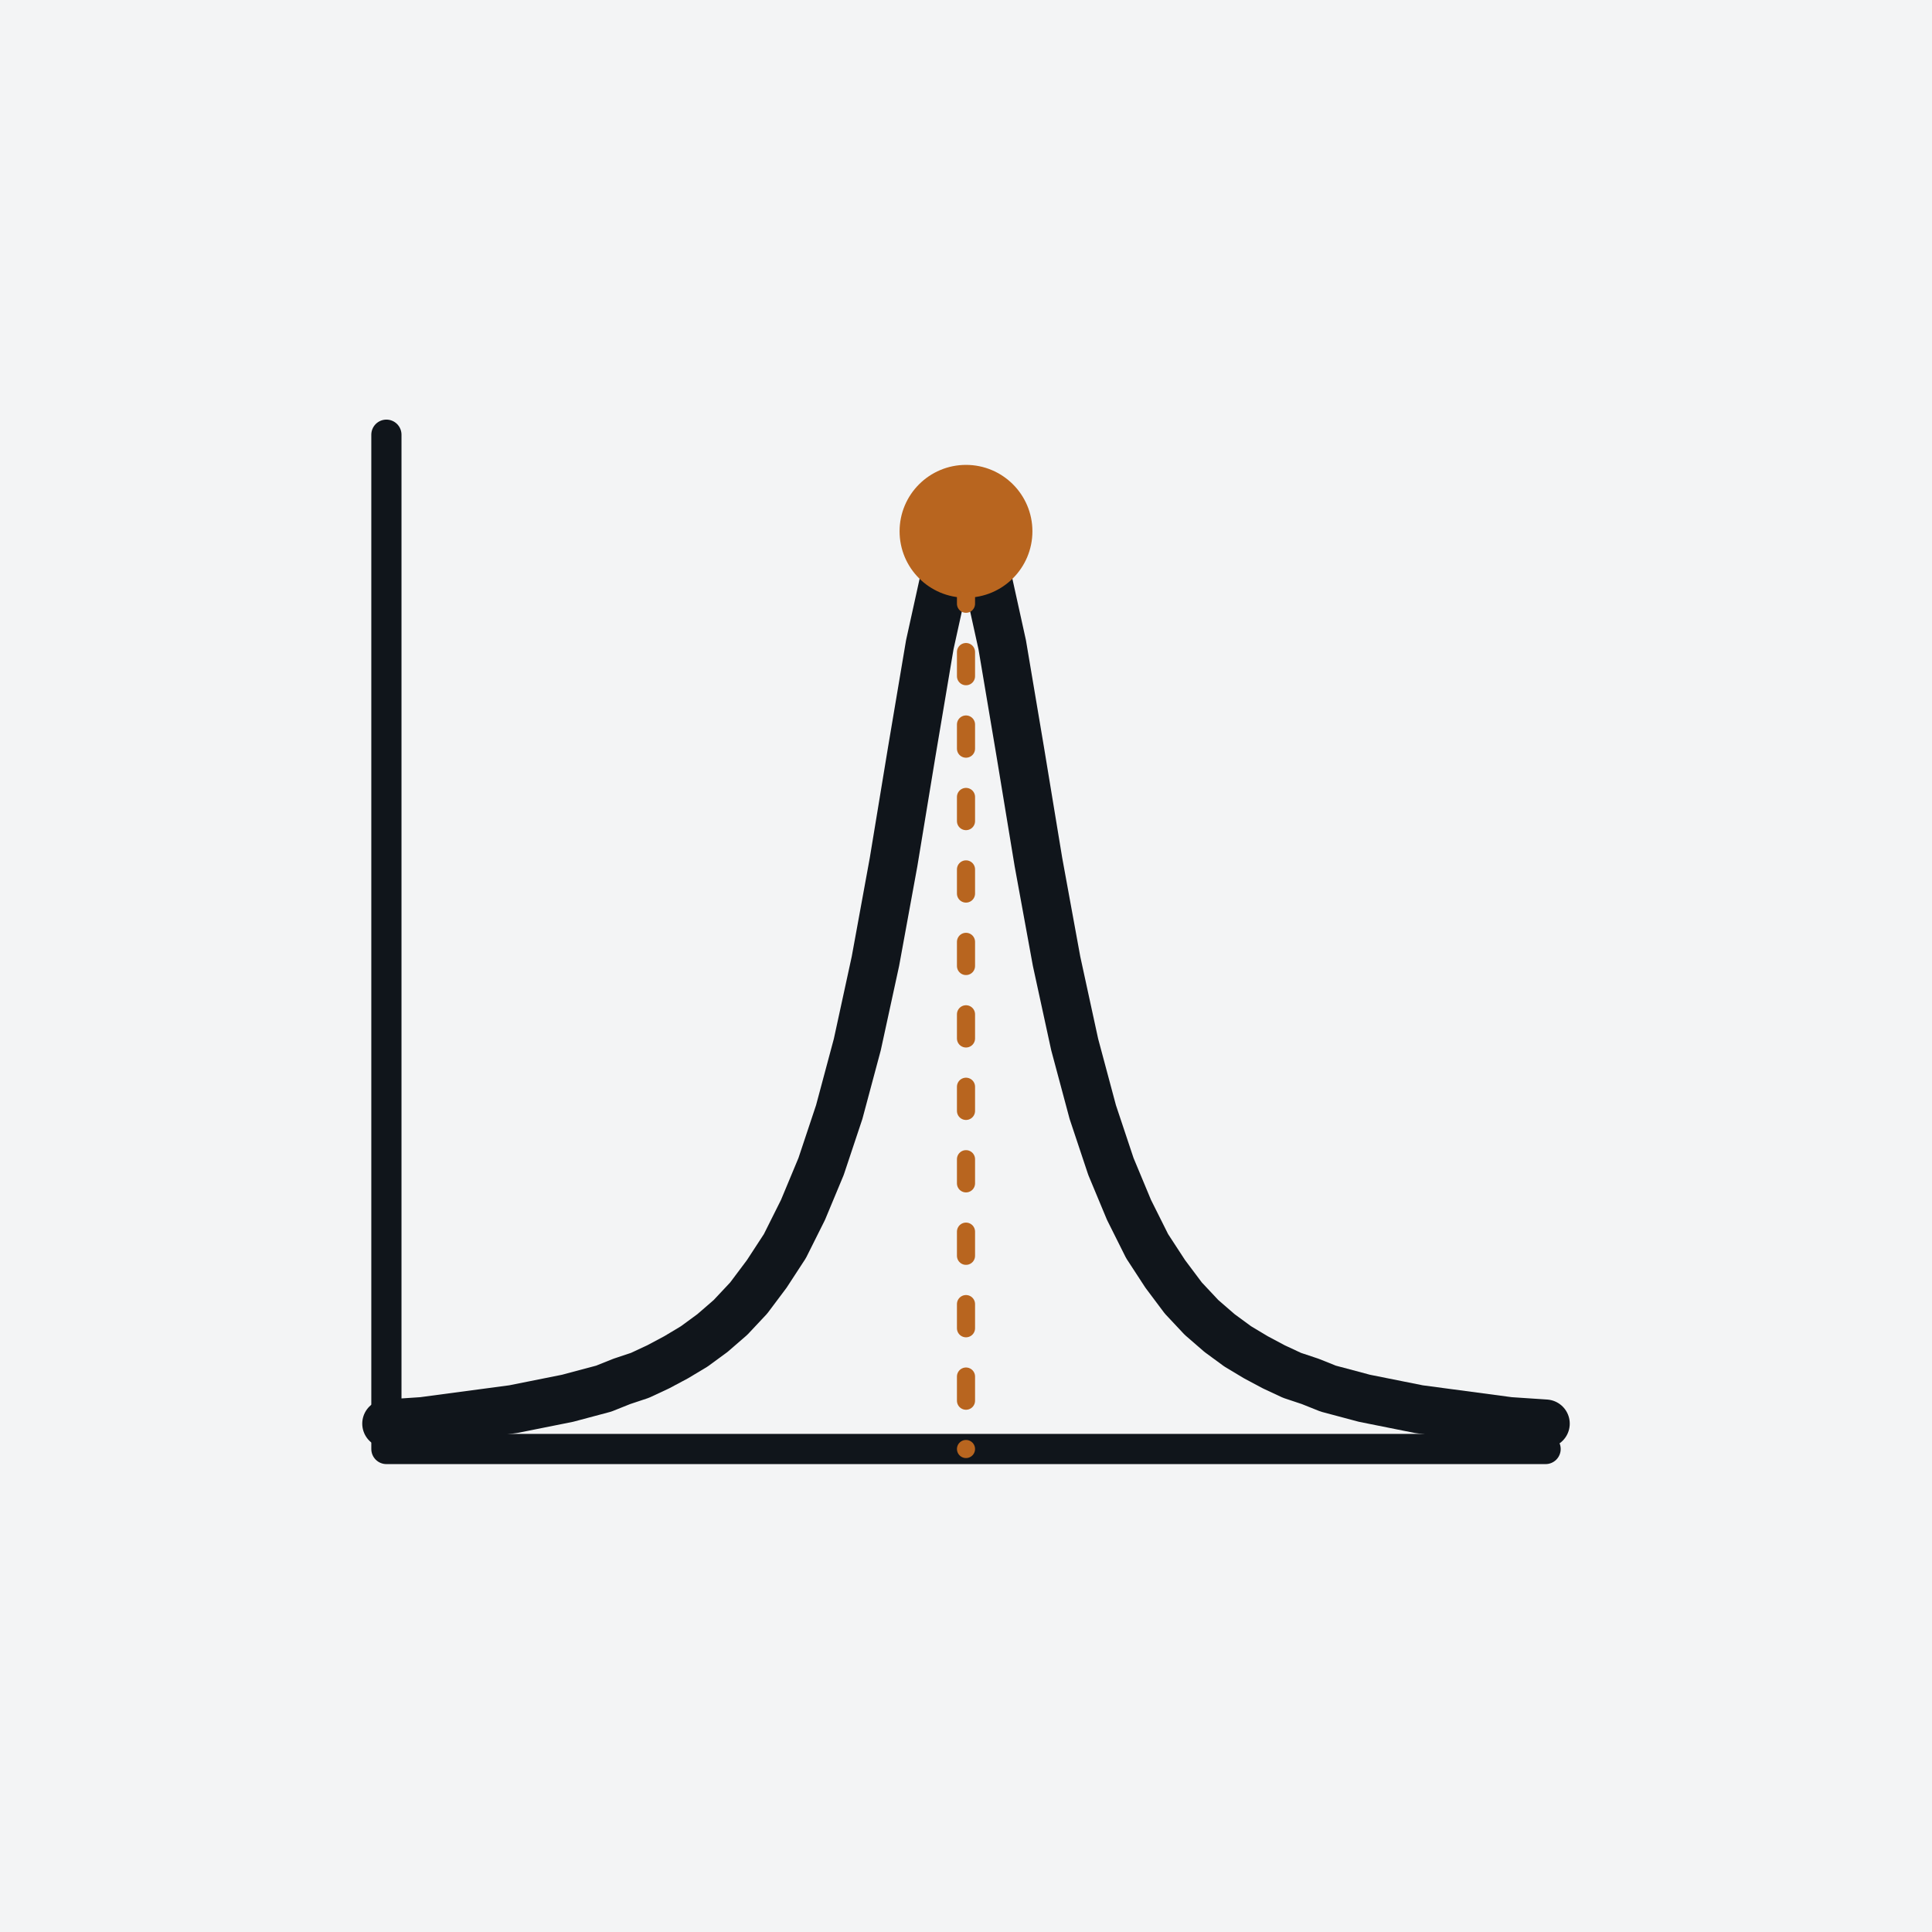
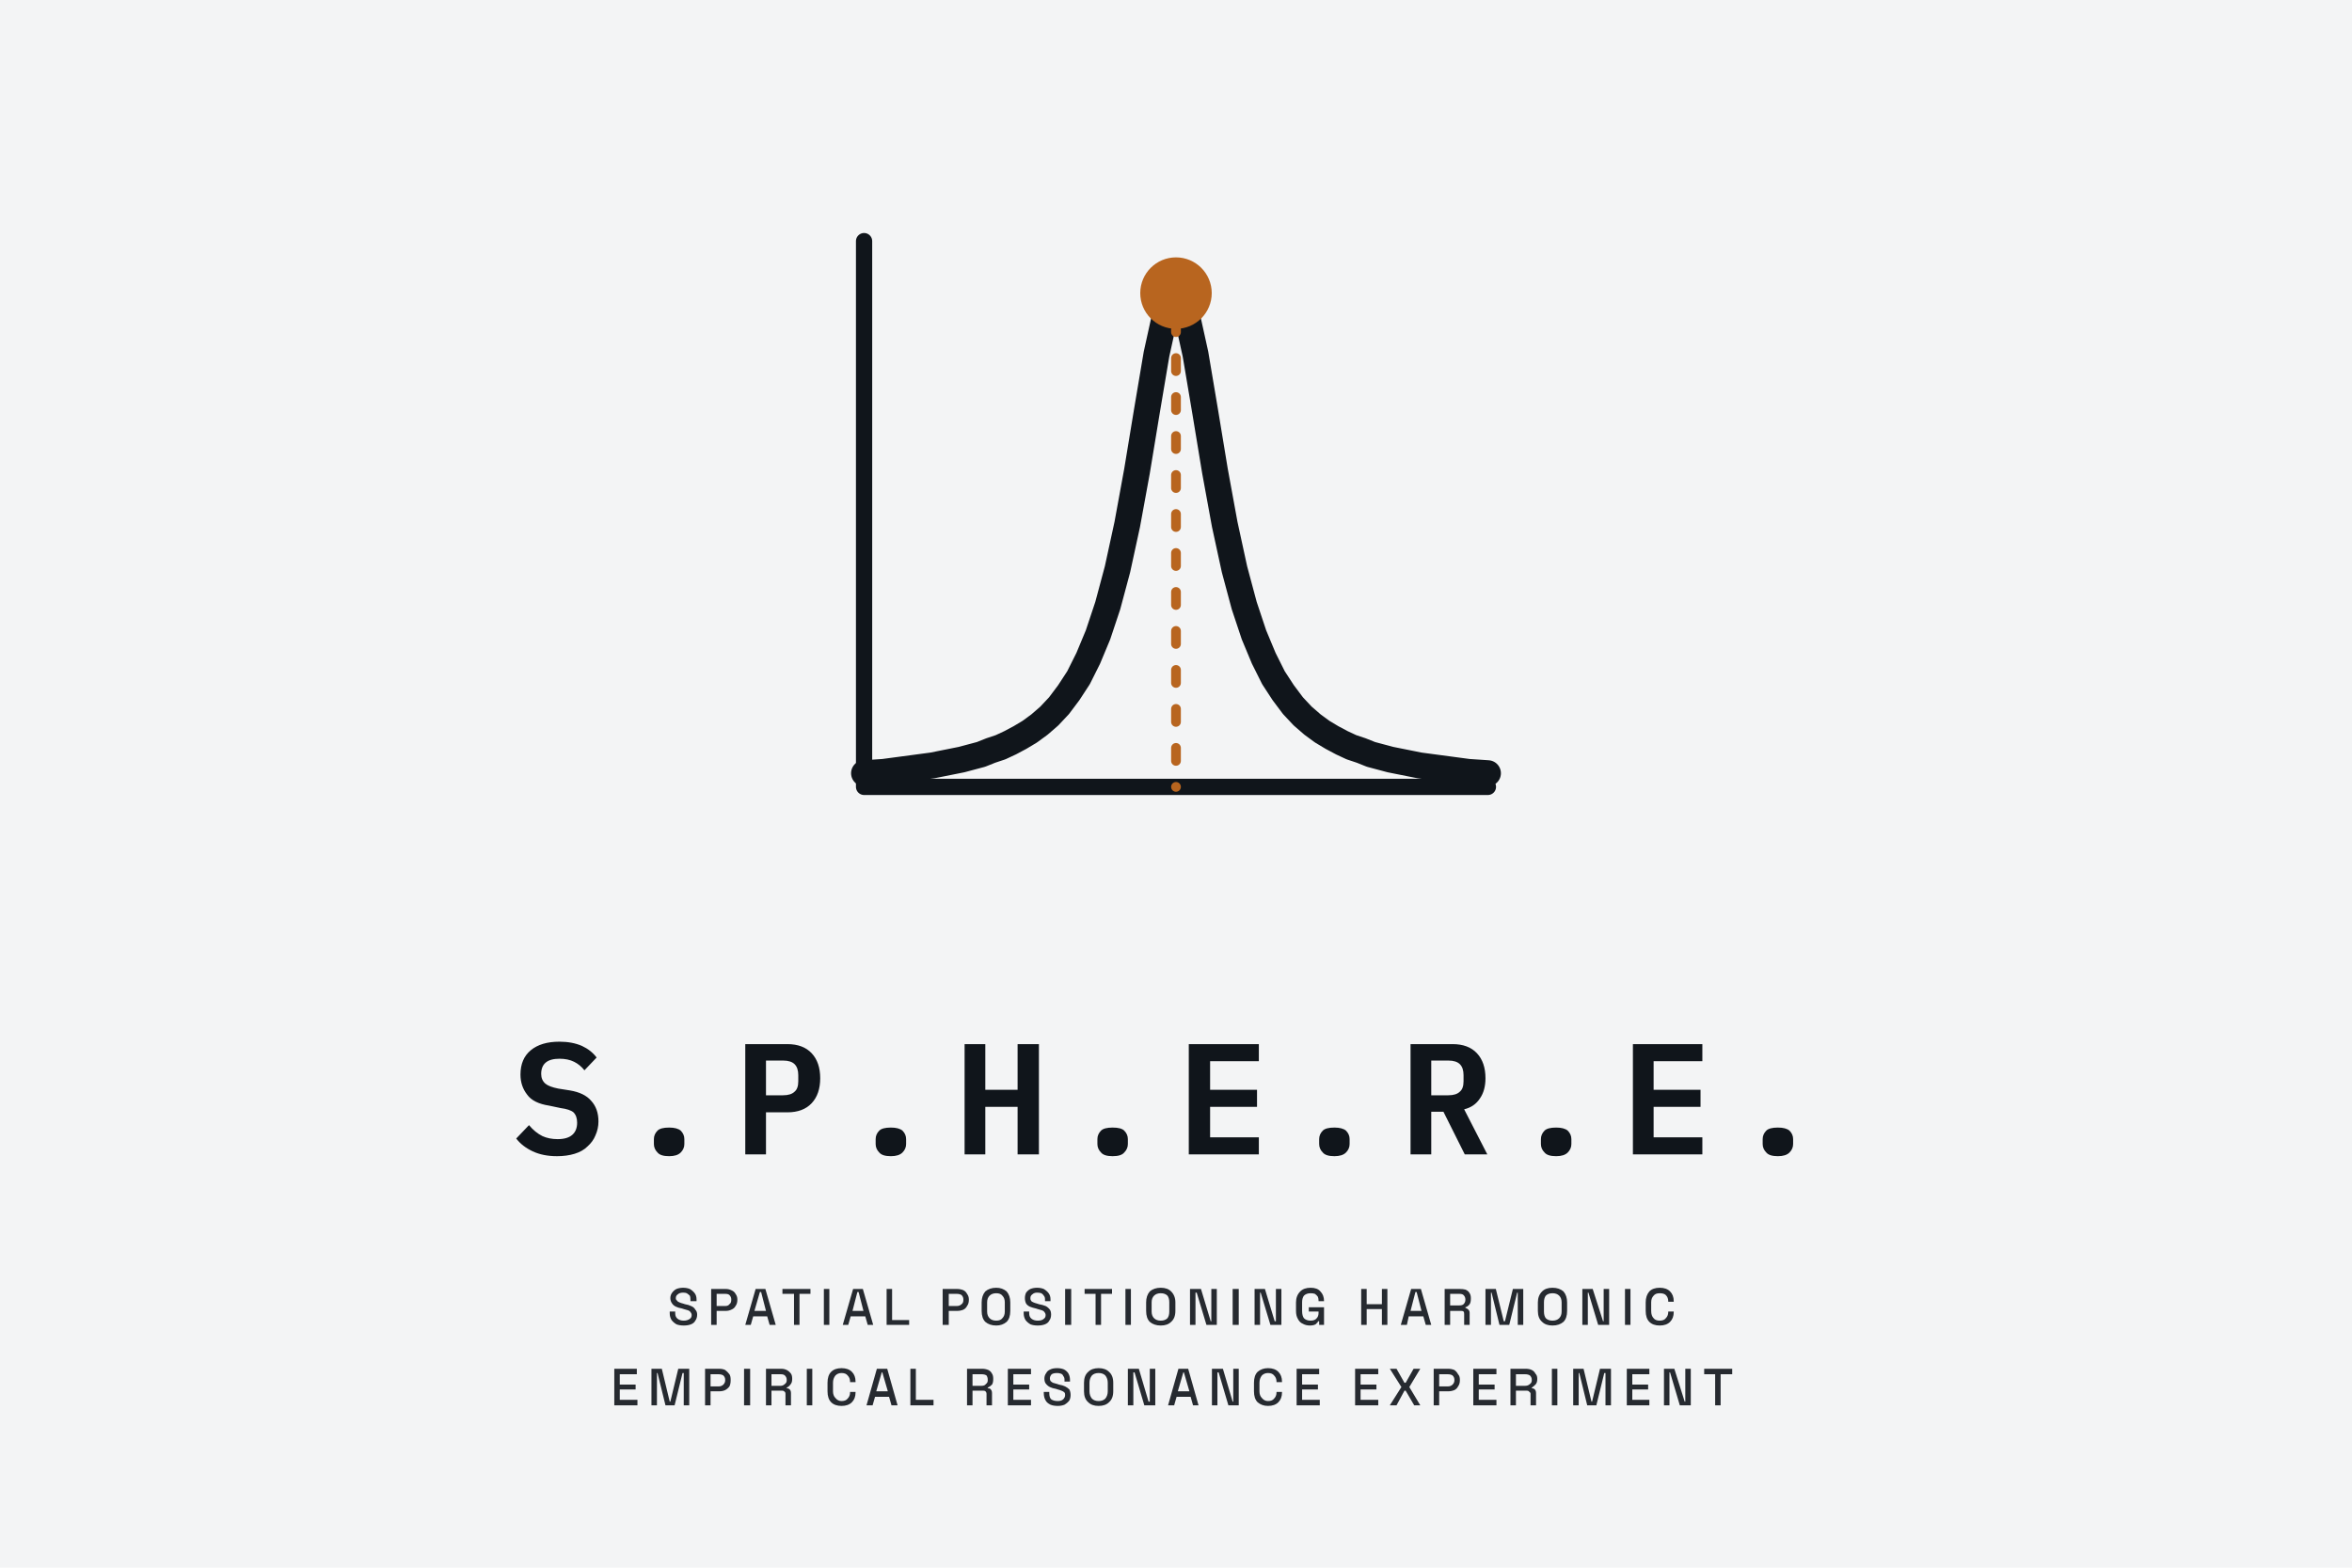
- <svg xmlns="http://www.w3.org/2000/svg" viewBox="-20 -20 160 160" width="320" height="320" role="img">
-   <style>svg{--bg:#f3f4f5;--fg:#10151b;--ac:#b8651f}.bg{fill:#f3f4f5}.ic{fill:none;stroke:#10151b;stroke-width:3;stroke-linecap:round;stroke-linejoin:round;color:#10151b}.a{stroke:#b8651f}.af{fill:#b8651f;stroke:none}.nf{fill:#10151b;stroke:none}.hb{fill:#f3f4f5;stroke:none}</style>
-   <rect class="bg" x="-20" y="-20" width="160" height="160" />
-   <g id="mark" class="ic">
-     <path d="M12 16V100H108" stroke-width="2.5" />
-     <path d="M12.0 97.9L13.5 97.8L15.0 97.7L16.5 97.5L18.0 97.3L19.5 97.1L21.0 96.9L22.5 96.7L24.0 96.4L25.5 96.1L27.0 95.8L28.5 95.4L30.0 95.0L31.5 94.4L33.0 93.9L34.5 93.2L36.0 92.4L37.5 91.5L39.0 90.4L40.5 89.1L42.0 87.5L43.5 85.5L45.0 83.2L46.5 80.2L48.0 76.6L49.5 72.1L51.0 66.5L52.5 59.6L54.0 51.4L55.5 42.3L57.0 33.4L58.5 26.6L60.0 24.0L61.5 26.6L63.0 33.4L64.5 42.3L66.0 51.4L67.5 59.6L69.0 66.5L70.5 72.1L72.0 76.6L73.5 80.2L75.0 83.2L76.5 85.5L78.0 87.5L79.5 89.1L81.0 90.4L82.5 91.5L84.0 92.4L85.5 93.2L87.0 93.9L88.5 94.4L90.0 95.0L91.5 95.4L93.0 95.8L94.5 96.1L96.0 96.4L97.5 96.7L99.0 96.9L100.5 97.1L102.0 97.3L103.5 97.5L105.0 97.7L106.5 97.8L108.0 97.9" stroke-width="4" />
-     <path class="a" d="M60 28V100" stroke-width="1.5" stroke-dasharray="2 4" />
-     <circle class="af" cx="60" cy="24" r="5.5" />
+ <svg xmlns="http://www.w3.org/2000/svg" viewBox="0 0 480 320" width="480" height="320" role="img">
+   <style>svg{--bg:#f3f4f5;--fg:#10151b;--ac:#b8651f}.bg{fill:#f3f4f5}.ic{fill:none;stroke:#10151b;stroke-width:3;stroke-linecap:round;stroke-linejoin:round;color:#10151b}.a{stroke:#b8651f}.af{fill:#b8651f;stroke:none}.nf{fill:#10151b;stroke:none}.hb{fill:#f3f4f5;stroke:none}.wm{fill:#10151b}.tg{fill:#10151b;fill-opacity:.9}.sig{fill:none;stroke:#b8651f;stroke-width:2;stroke-linecap:round}</style>
+   <rect class="bg" width="480" height="320" />
+   <g transform="translate(104.23 28.00) scale(1.2433)">
+     <g id="mark" class="ic" transform="translate(45.2 0) scale(1.06667)">
+       <path d="M12 16V100H108" stroke-width="2.5" />
+       <path d="M12.0 97.9L13.5 97.8L15.0 97.7L16.5 97.5L18.0 97.3L19.5 97.1L21.0 96.9L22.5 96.7L24.0 96.4L25.5 96.1L27.0 95.8L28.5 95.4L30.0 95.0L31.5 94.4L33.0 93.9L34.5 93.2L36.0 92.4L37.5 91.5L39.0 90.4L40.5 89.1L42.0 87.5L43.5 85.5L45.0 83.2L46.5 80.2L48.0 76.6L49.5 72.1L51.0 66.5L52.5 59.6L54.0 51.4L55.5 42.3L57.0 33.4L58.5 26.6L60.0 24.0L61.5 26.6L63.0 33.4L64.5 42.3L66.0 51.4L67.5 59.6L69.0 66.5L70.5 72.1L72.0 76.6L73.5 80.2L75.0 83.2L76.5 85.5L78.0 87.5L79.5 89.1L81.0 90.4L82.5 91.5L84.0 92.4L85.5 93.2L87.0 93.9L88.5 94.4L90.0 95.0L91.5 95.4L93.0 95.8L94.5 96.1L96.0 96.4L97.5 96.7L99.0 96.9L100.5 97.1L102.0 97.3L103.5 97.5L105.0 97.7L106.5 97.8L108.0 97.9" stroke-width="4" />
+       <path class="a" d="M60 28V100" stroke-width="1.5" stroke-dasharray="2 4" />
+       <circle class="af" cx="60" cy="24" r="5.5" />
+     </g>
+     <g id="type">
+       <path class="wm" d="M7.6 167.3Q5.3 167.3 3.6 166.5Q1.9 165.7 0.9 164.4L3 162.2Q4 163.4 5.2 164Q6.3 164.5 7.7 164.5Q9.3 164.5 10.1 163.8Q10.9 163.1 10.9 161.8Q10.9 160.7 10.3 160.1Q9.7 159.6 8.2 159.4L6.3 159Q3.7 158.6 2.7 157.2Q1.6 155.8 1.6 153.9Q1.6 151.3 3.3 149.9Q5 148.5 8 148.5Q10.1 148.5 11.7 149.2Q13.2 149.9 14.1 151.1L12.1 153.2Q11.4 152.3 10.4 151.8Q9.4 151.3 8 151.3Q5 151.3 5 153.8Q5 154.8 5.7 155.4Q6.3 155.9 7.8 156.2L9.7 156.5Q12.1 156.9 13.2 158.2Q14.4 159.5 14.4 161.6Q14.4 162.8 13.9 163.9Q13.5 164.9 12.6 165.7Q11.8 166.5 10.5 166.9Q9.2 167.3 7.6 167.3ZM26 167.3Q24.6 167.3 24.1 166.7Q23.5 166.1 23.5 165.3V164.5Q23.5 163.7 24.1 163.1Q24.6 162.6 26 162.6Q27.3 162.6 27.9 163.1Q28.5 163.7 28.5 164.5V165.3Q28.5 166.1 27.9 166.7Q27.3 167.3 26 167.3ZM38.5 167V148.9H45.4Q48 148.9 49.4 150.4Q50.8 151.9 50.8 154.5Q50.8 157.1 49.4 158.6Q48 160.1 45.4 160.1H41.9V167ZM41.9 157.3H44.7Q46 157.3 46.6 156.7Q47.2 156.2 47.2 155V154Q47.2 152.8 46.6 152.2Q46 151.6 44.7 151.6H41.9ZM62.4 167.3Q61 167.3 60.5 166.7Q59.9 166.1 59.9 165.3V164.5Q59.9 163.7 60.5 163.1Q61 162.6 62.4 162.6Q63.7 162.6 64.3 163.1Q64.9 163.7 64.9 164.5V165.3Q64.9 166.1 64.3 166.7Q63.7 167.3 62.4 167.3ZM83.2 159.2H77.9V167H74.5V148.9H77.9V156.4H83.2V148.9H86.7V167H83.2ZM98.8 167.3Q97.4 167.3 96.9 166.7Q96.3 166.1 96.3 165.3V164.5Q96.3 163.7 96.9 163.1Q97.4 162.6 98.8 162.6Q100.2 162.6 100.7 163.1Q101.3 163.7 101.3 164.5V165.3Q101.3 166.1 100.7 166.7Q100.2 167.3 98.8 167.3ZM111.3 167V148.9H122.8V151.7H114.8V156.4H122.5V159.2H114.8V164.2H122.8V167ZM135.2 167.3Q133.8 167.3 133.3 166.7Q132.7 166.1 132.7 165.3V164.5Q132.7 163.7 133.3 163.1Q133.8 162.6 135.2 162.6Q136.5 162.6 137.1 163.1Q137.7 163.7 137.7 164.5V165.3Q137.7 166.1 137.1 166.7Q136.5 167.3 135.2 167.3ZM151.1 167H147.7V148.9H154.6Q157.2 148.9 158.6 150.4Q160 151.9 160 154.5Q160 156.5 159.1 157.8Q158.2 159.2 156.5 159.6L160.3 167H156.6L153.1 160H151.1ZM153.9 157.3Q155.2 157.3 155.8 156.7Q156.4 156.2 156.4 155V154Q156.4 152.8 155.8 152.2Q155.2 151.6 153.9 151.6H151.1V157.3ZM171.6 167.3Q170.2 167.3 169.7 166.7Q169.1 166.1 169.1 165.3V164.5Q169.1 163.7 169.7 163.1Q170.2 162.6 171.6 162.6Q172.9 162.6 173.5 163.1Q174.1 163.7 174.1 164.5V165.3Q174.1 166.1 173.5 166.7Q172.9 167.3 171.6 167.3ZM184.2 167V148.9H195.6V151.7H187.6V156.4H195.3V159.2H187.6V164.2H195.6V167ZM208 167.3Q206.6 167.3 206.1 166.7Q205.5 166.1 205.5 165.3V164.5Q205.5 163.7 206.1 163.1Q206.6 162.6 208 162.6Q209.3 162.6 209.9 163.1Q210.5 163.7 210.5 164.5V165.3Q210.5 166.1 209.9 166.7Q209.3 167.3 208 167.3Z" />
+       <path class="tg" d="M28.4 195.1Q27.7 195.1 27.2 194.9Q26.7 194.6 26.4 194.2Q26.1 193.7 26.1 193.1V192.8H27V193.1Q27 193.7 27.4 194Q27.8 194.3 28.4 194.3Q29 194.3 29.4 194Q29.7 193.8 29.7 193.4Q29.7 193.1 29.5 192.9Q29.4 192.7 29.1 192.6Q28.8 192.5 28.4 192.4L28.1 192.3Q27.5 192.2 27.1 192Q26.7 191.8 26.5 191.5Q26.2 191.1 26.2 190.6Q26.2 190.1 26.5 189.7Q26.8 189.3 27.2 189.1Q27.7 188.9 28.3 188.9Q28.9 188.9 29.4 189.1Q29.9 189.4 30.2 189.8Q30.5 190.2 30.5 190.8V191.1H29.5V190.8Q29.5 190.4 29.4 190.2Q29.2 190 28.9 189.8Q28.7 189.7 28.3 189.7Q27.7 189.7 27.4 190Q27.1 190.2 27.1 190.6Q27.1 190.9 27.3 191Q27.4 191.2 27.7 191.3Q27.9 191.4 28.3 191.5L28.6 191.6Q29.2 191.7 29.6 191.9Q30.1 192.1 30.3 192.5Q30.6 192.8 30.6 193.3Q30.6 193.9 30.3 194.3Q30.1 194.7 29.6 194.9Q29.1 195.1 28.4 195.1ZM32.9 195V189.1H35.3Q35.8 189.1 36.2 189.3Q36.7 189.5 36.9 189.9Q37.2 190.3 37.2 190.8V190.9Q37.2 191.5 36.9 191.9Q36.7 192.3 36.2 192.5Q35.8 192.7 35.3 192.7H33.8V195ZM33.8 191.9H35.2Q35.7 191.9 35.9 191.6Q36.2 191.4 36.2 190.9V190.8Q36.2 190.4 35.9 190.1Q35.7 189.9 35.2 189.9H33.8ZM38.5 195 40.2 189.1H41.8L43.5 195H42.5L42.1 193.6H39.8L39.4 195ZM40 192.7H41.9L41.1 189.6H40.9ZM46.5 195V189.9H44.6V189.1H49.2V189.9H47.4V195ZM51.4 195V189.1H52.3V195ZM54.5 195 56.2 189.1H57.8L59.5 195H58.6L58.2 193.6H55.8L55.4 195ZM56.1 192.7H57.9L57.1 189.6H56.9ZM61.7 195V189.1H62.6V194.2H65.4V195ZM70.9 195V189.1H73.3Q73.8 189.1 74.3 189.3Q74.7 189.5 74.9 189.9Q75.2 190.3 75.2 190.8V190.9Q75.2 191.5 74.9 191.9Q74.7 192.3 74.3 192.5Q73.8 192.7 73.3 192.7H71.9V195ZM71.9 191.9H73.2Q73.7 191.9 74 191.6Q74.3 191.4 74.3 190.9V190.8Q74.3 190.4 74 190.1Q73.7 189.9 73.2 189.9H71.9ZM79.7 195.1Q78.6 195.1 77.9 194.5Q77.3 193.9 77.3 192.7V191.3Q77.3 190.2 77.9 189.5Q78.6 188.9 79.7 188.9Q80.7 188.9 81.4 189.5Q82 190.2 82 191.3V192.7Q82 193.9 81.4 194.5Q80.7 195.1 79.7 195.1ZM79.7 194.3Q80.4 194.3 80.7 193.9Q81.1 193.5 81.1 192.8V191.3Q81.1 190.6 80.7 190.2Q80.4 189.8 79.7 189.8Q79 189.8 78.6 190.2Q78.2 190.6 78.2 191.3V192.8Q78.2 193.5 78.6 193.9Q79 194.3 79.7 194.3ZM86.5 195.1Q85.8 195.1 85.3 194.9Q84.8 194.6 84.5 194.2Q84.2 193.7 84.2 193.1V192.8H85.1V193.1Q85.1 193.7 85.5 194Q85.9 194.3 86.5 194.3Q87.2 194.3 87.5 194Q87.8 193.8 87.8 193.4Q87.8 193.1 87.6 192.9Q87.5 192.7 87.2 192.6Q86.9 192.5 86.5 192.4L86.2 192.3Q85.7 192.2 85.2 192Q84.8 191.8 84.6 191.5Q84.4 191.1 84.4 190.6Q84.4 190.1 84.6 189.7Q84.9 189.3 85.3 189.1Q85.8 188.9 86.4 188.9Q87 188.9 87.5 189.1Q88 189.4 88.3 189.8Q88.6 190.2 88.6 190.8V191.1H87.7V190.8Q87.7 190.4 87.5 190.2Q87.4 190 87.1 189.8Q86.8 189.7 86.4 189.7Q85.9 189.7 85.6 190Q85.3 190.2 85.3 190.6Q85.3 190.9 85.4 191Q85.5 191.2 85.8 191.3Q86 191.4 86.4 191.5L86.7 191.6Q87.3 191.7 87.8 191.9Q88.2 192.1 88.5 192.5Q88.7 192.8 88.7 193.3Q88.7 193.9 88.4 194.3Q88.2 194.7 87.7 194.9Q87.2 195.1 86.5 195.1ZM91 195V189.1H92V195ZM96 195V189.9H94.2V189.1H98.7V189.9H96.9V195ZM100.9 195V189.1H101.8V195ZM106.7 195.1Q105.6 195.1 104.9 194.5Q104.3 193.9 104.3 192.7V191.3Q104.3 190.2 104.9 189.5Q105.6 188.9 106.7 188.9Q107.8 188.9 108.4 189.5Q109.1 190.2 109.1 191.3V192.7Q109.1 193.9 108.4 194.5Q107.8 195.1 106.7 195.1ZM106.7 194.3Q107.4 194.3 107.8 193.9Q108.1 193.5 108.1 192.8V191.3Q108.1 190.6 107.8 190.2Q107.4 189.8 106.7 189.8Q106 189.8 105.6 190.2Q105.2 190.6 105.2 191.3V192.8Q105.2 193.5 105.6 193.9Q106 194.3 106.7 194.3ZM111.5 195V189.1H113.3L114.9 194.4H115V189.1H115.9V195H114.2L112.6 189.7H112.4V195ZM118.5 195V189.1H119.5V195ZM122.1 195V189.1H123.8L125.4 194.4H125.6V189.1H126.5V195H124.7L123.1 189.7H123V195ZM131.2 195.1Q130.5 195.1 130 194.8Q129.5 194.6 129.2 194Q128.9 193.5 128.9 192.7V191.3Q128.9 190.2 129.6 189.5Q130.2 188.9 131.3 188.9Q132.4 188.9 132.9 189.5Q133.5 190.1 133.5 191.1V191.1H132.6V191Q132.6 190.7 132.5 190.4Q132.3 190.1 132 189.9Q131.7 189.8 131.3 189.8Q130.6 189.8 130.2 190.2Q129.9 190.6 129.9 191.3V192.7Q129.9 193.5 130.2 193.9Q130.6 194.3 131.3 194.3Q132 194.3 132.3 193.9Q132.6 193.6 132.6 193V192.8H131V192.1H133.5V195H132.7V194.4H132.5Q132.5 194.6 132.3 194.7Q132.2 194.9 131.9 195Q131.6 195.1 131.2 195.1ZM139.6 195V189.1H140.5V191.6H143V189.1H143.9V195H143V192.4H140.5V195ZM146.1 195 147.8 189.1H149.4L151.1 195H150.2L149.8 193.6H147.4L147.1 195ZM147.7 192.7H149.5L148.7 189.6H148.5ZM153.3 195V189.1H155.8Q156.3 189.1 156.7 189.2Q157.2 189.4 157.4 189.8Q157.6 190.1 157.6 190.6V190.7Q157.6 191.3 157.4 191.6Q157.1 192 156.7 192.1V192.2Q157 192.3 157.2 192.5Q157.4 192.7 157.4 193V195H156.5V193.2Q156.5 192.9 156.4 192.8Q156.3 192.7 156 192.7H154.2V195ZM154.2 191.8H155.7Q156.2 191.8 156.4 191.6Q156.7 191.3 156.7 190.9V190.8Q156.7 190.4 156.4 190.1Q156.2 189.9 155.7 189.9H154.2ZM160 195V189.1H161.7L163 194.4H163.2L164.5 189.1H166.2V195H165.3V189.7H165.2L163.9 195H162.3L161 189.7H160.9V195ZM171 195.1Q169.9 195.1 169.3 194.5Q168.6 193.9 168.6 192.7V191.3Q168.6 190.2 169.3 189.5Q169.9 188.9 171 188.9Q172.1 188.9 172.8 189.5Q173.4 190.2 173.4 191.3V192.7Q173.4 193.9 172.8 194.5Q172.1 195.1 171 195.1ZM171 194.3Q171.7 194.3 172.1 193.9Q172.5 193.5 172.5 192.8V191.3Q172.5 190.6 172.1 190.2Q171.7 189.8 171 189.8Q170.3 189.8 169.9 190.2Q169.6 190.6 169.6 191.3V192.8Q169.6 193.5 169.9 193.9Q170.3 194.3 171 194.3ZM175.9 195V189.1H177.6L179.3 194.4H179.4V189.1H180.3V195H178.5L176.9 189.7H176.8V195ZM182.9 195V189.1H183.8V195ZM188.6 195.1Q187.5 195.1 186.9 194.5Q186.3 193.9 186.3 192.7V191.3Q186.3 190.2 186.9 189.5Q187.5 188.9 188.6 188.9Q189.7 188.9 190.3 189.5Q190.9 190.1 190.9 191.1V191.2H190V191.1Q190 190.5 189.6 190.1Q189.3 189.8 188.6 189.8Q187.9 189.8 187.6 190.2Q187.2 190.6 187.2 191.3V192.7Q187.2 193.5 187.6 193.9Q187.9 194.3 188.6 194.3Q189.3 194.3 189.6 193.9Q190 193.5 190 192.9V192.8H190.9V192.9Q190.9 193.9 190.3 194.5Q189.7 195.1 188.6 195.1ZM17 208.2V202.2H20.7V203.1H17.9V204.8H20.5V205.6H17.9V207.3H20.8V208.2ZM23.1 208.2V202.2H24.8L26.1 207.6H26.2L27.5 202.2H29.3V208.2H28.4V202.9H28.2L26.9 208.2H25.4L24.1 202.9H24V208.2ZM31.9 208.2V202.2H34.2Q34.8 202.2 35.2 202.4Q35.6 202.7 35.9 203.1Q36.1 203.4 36.1 204V204.1Q36.1 204.7 35.9 205.1Q35.6 205.5 35.2 205.7Q34.8 205.9 34.2 205.9H32.8V208.2ZM32.8 205.1H34.1Q34.6 205.1 34.9 204.8Q35.2 204.5 35.2 204.1V204Q35.2 203.6 34.9 203.3Q34.6 203.1 34.1 203.1H32.8ZM38.3 208.2V202.2H39.3V208.2ZM41.9 208.2V202.2H44.4Q44.9 202.2 45.3 202.4Q45.7 202.6 46 203Q46.2 203.3 46.2 203.8V203.9Q46.2 204.5 45.9 204.8Q45.7 205.1 45.3 205.3V205.4Q45.6 205.4 45.8 205.6Q46 205.8 46 206.2V208.2H45.1V206.3Q45.1 206.1 45 206Q44.8 205.8 44.6 205.8H42.8V208.2ZM42.8 205H44.3Q44.7 205 45 204.7Q45.3 204.5 45.3 204.1V204Q45.3 203.6 45 203.3Q44.8 203.1 44.3 203.1H42.8ZM48.6 208.2V202.2H49.5V208.2ZM54.3 208.3Q53.2 208.3 52.6 207.7Q52 207.1 52 205.9V204.5Q52 203.3 52.6 202.7Q53.2 202.1 54.3 202.1Q55.4 202.1 56 202.7Q56.6 203.3 56.6 204.3V204.4H55.7V204.3Q55.7 203.7 55.3 203.3Q55 202.9 54.3 202.9Q53.7 202.9 53.3 203.3Q52.9 203.8 52.9 204.5V205.9Q52.9 206.6 53.3 207Q53.7 207.5 54.3 207.5Q55 207.5 55.3 207.1Q55.7 206.7 55.7 206.1V206H56.6V206.1Q56.6 207.1 56 207.7Q55.4 208.3 54.3 208.3ZM58.4 208.2 60.1 202.2H61.8L63.5 208.2H62.5L62.1 206.8H59.8L59.4 208.2ZM60 205.9H61.9L61 202.8H60.9ZM65.6 208.2V202.2H66.5V207.3H69.4V208.2ZM74.9 208.2V202.2H77.4Q77.9 202.2 78.4 202.4Q78.8 202.6 79 203Q79.2 203.3 79.2 203.8V203.9Q79.2 204.5 79 204.8Q78.7 205.1 78.3 205.3V205.4Q78.7 205.4 78.8 205.6Q79 205.8 79 206.2V208.2H78.1V206.3Q78.1 206.1 78 206Q77.9 205.8 77.6 205.8H75.8V208.2ZM75.8 205H77.3Q77.8 205 78 204.7Q78.3 204.5 78.3 204.1V204Q78.3 203.6 78.1 203.3Q77.8 203.1 77.3 203.1H75.8ZM81.6 208.2V202.2H85.4V203.1H82.5V204.8H85.1V205.6H82.5V207.3H85.4V208.2ZM89.8 208.3Q89.1 208.3 88.6 208.1Q88 207.8 87.8 207.4Q87.5 206.9 87.5 206.2V206H88.4V206.2Q88.4 206.9 88.7 207.2Q89.1 207.5 89.8 207.5Q90.4 207.5 90.7 207.2Q91 206.9 91 206.5Q91 206.2 90.9 206.1Q90.7 205.9 90.4 205.8Q90.2 205.7 89.8 205.6L89.5 205.5Q88.9 205.4 88.5 205.2Q88.1 205 87.8 204.6Q87.6 204.3 87.6 203.8Q87.6 203.3 87.9 202.9Q88.1 202.5 88.6 202.3Q89 202.1 89.7 202.1Q90.3 202.1 90.8 202.3Q91.2 202.5 91.5 202.9Q91.8 203.4 91.8 204V204.3H90.9V204Q90.9 203.6 90.7 203.4Q90.6 203.1 90.3 203Q90 202.9 89.7 202.9Q89.1 202.9 88.8 203.1Q88.5 203.4 88.5 203.8Q88.5 204 88.6 204.2Q88.8 204.4 89 204.5Q89.3 204.6 89.7 204.7L90 204.8Q90.6 204.9 91 205.1Q91.4 205.3 91.7 205.6Q91.9 206 91.9 206.5Q91.9 207 91.7 207.4Q91.4 207.8 90.9 208.1Q90.4 208.3 89.8 208.3ZM96.5 208.3Q95.4 208.3 94.8 207.7Q94.1 207.1 94.1 205.9V204.5Q94.1 203.3 94.8 202.7Q95.4 202.1 96.5 202.1Q97.6 202.1 98.2 202.7Q98.9 203.3 98.9 204.5V205.9Q98.9 207.1 98.2 207.7Q97.6 208.3 96.5 208.3ZM96.5 207.5Q97.2 207.5 97.6 207.1Q98 206.6 98 205.9V204.5Q98 203.8 97.6 203.3Q97.2 202.9 96.5 202.9Q95.8 202.9 95.4 203.3Q95 203.8 95 204.5V205.9Q95 206.6 95.4 207.1Q95.8 207.5 96.5 207.5ZM101.3 208.2V202.2H103.1L104.7 207.6H104.9V202.2H105.8V208.2H104L102.4 202.8H102.2V208.2ZM107.9 208.2 109.6 202.2H111.2L112.9 208.2H112L111.6 206.8H109.3L108.9 208.2ZM109.5 205.9H111.4L110.5 202.8H110.4ZM115.1 208.2V202.2H116.9L118.5 207.6H118.6V202.2H119.5V208.2H117.8L116.2 202.8H116V208.2ZM124.3 208.3Q123.3 208.3 122.6 207.7Q122 207.1 122 205.9V204.5Q122 203.3 122.6 202.7Q123.3 202.1 124.3 202.1Q125.4 202.1 126 202.7Q126.6 203.3 126.6 204.3V204.4H125.7V204.3Q125.7 203.7 125.3 203.3Q125 202.9 124.3 202.9Q123.7 202.9 123.3 203.3Q122.9 203.8 122.9 204.5V205.9Q122.9 206.6 123.3 207Q123.7 207.5 124.3 207.5Q125 207.5 125.3 207.1Q125.7 206.7 125.7 206.1V206H126.6V206.1Q126.6 207.1 126 207.7Q125.4 208.3 124.3 208.3ZM129 208.2V202.2H132.7V203.1H129.9V204.8H132.5V205.6H129.9V207.3H132.8V208.2ZM138.6 208.2V202.2H142.4V203.1H139.5V204.8H142.1V205.6H139.5V207.3H142.4V208.2ZM144.3 208.2 146.2 205.2 144.3 202.2H145.4L146.7 204.5H146.9L148.2 202.2H149.3L147.5 205.2L149.3 208.2H148.3L146.9 205.8H146.7L145.4 208.2ZM151.5 208.2V202.2H153.9Q154.4 202.2 154.9 202.4Q155.3 202.7 155.5 203.1Q155.8 203.4 155.8 204V204.1Q155.8 204.7 155.5 205.1Q155.3 205.5 154.9 205.7Q154.4 205.9 153.9 205.9H152.4V208.2ZM152.4 205.1H153.8Q154.3 205.1 154.6 204.8Q154.9 204.5 154.9 204.1V204Q154.9 203.6 154.6 203.3Q154.3 203.1 153.8 203.1H152.4ZM158 208.2V202.2H161.8V203.1H158.9V204.8H161.5V205.6H158.9V207.3H161.8V208.2ZM164.1 208.2V202.2H166.6Q167.2 202.2 167.6 202.4Q168 202.6 168.2 203Q168.5 203.3 168.5 203.8V203.9Q168.5 204.5 168.2 204.8Q167.9 205.1 167.6 205.3V205.4Q167.9 205.4 168.1 205.6Q168.3 205.8 168.3 206.2V208.2H167.4V206.3Q167.4 206.1 167.2 206Q167.1 205.8 166.8 205.8H165V208.2ZM165 205H166.5Q167 205 167.3 204.7Q167.6 204.5 167.6 204.1V204Q167.6 203.6 167.3 203.3Q167 203.1 166.5 203.1H165ZM170.9 208.2V202.2H171.8V208.2ZM174.4 208.2V202.2H176.1L177.4 207.6H177.5L178.8 202.2H180.6V208.2H179.7V202.9H179.5L178.2 208.2H176.7L175.4 202.9H175.3V208.2ZM183.2 208.2V202.2H186.9V203.1H184.1V204.8H186.7V205.6H184.1V207.3H186.9V208.2ZM189.3 208.2V202.2H191L192.7 207.6H192.8V202.2H193.7V208.2H191.9L190.3 202.8H190.2V208.2ZM197.7 208.2V203.1H195.9V202.2H200.5V203.1H198.6V208.2Z" />
+     </g>
  </g>
</svg>
